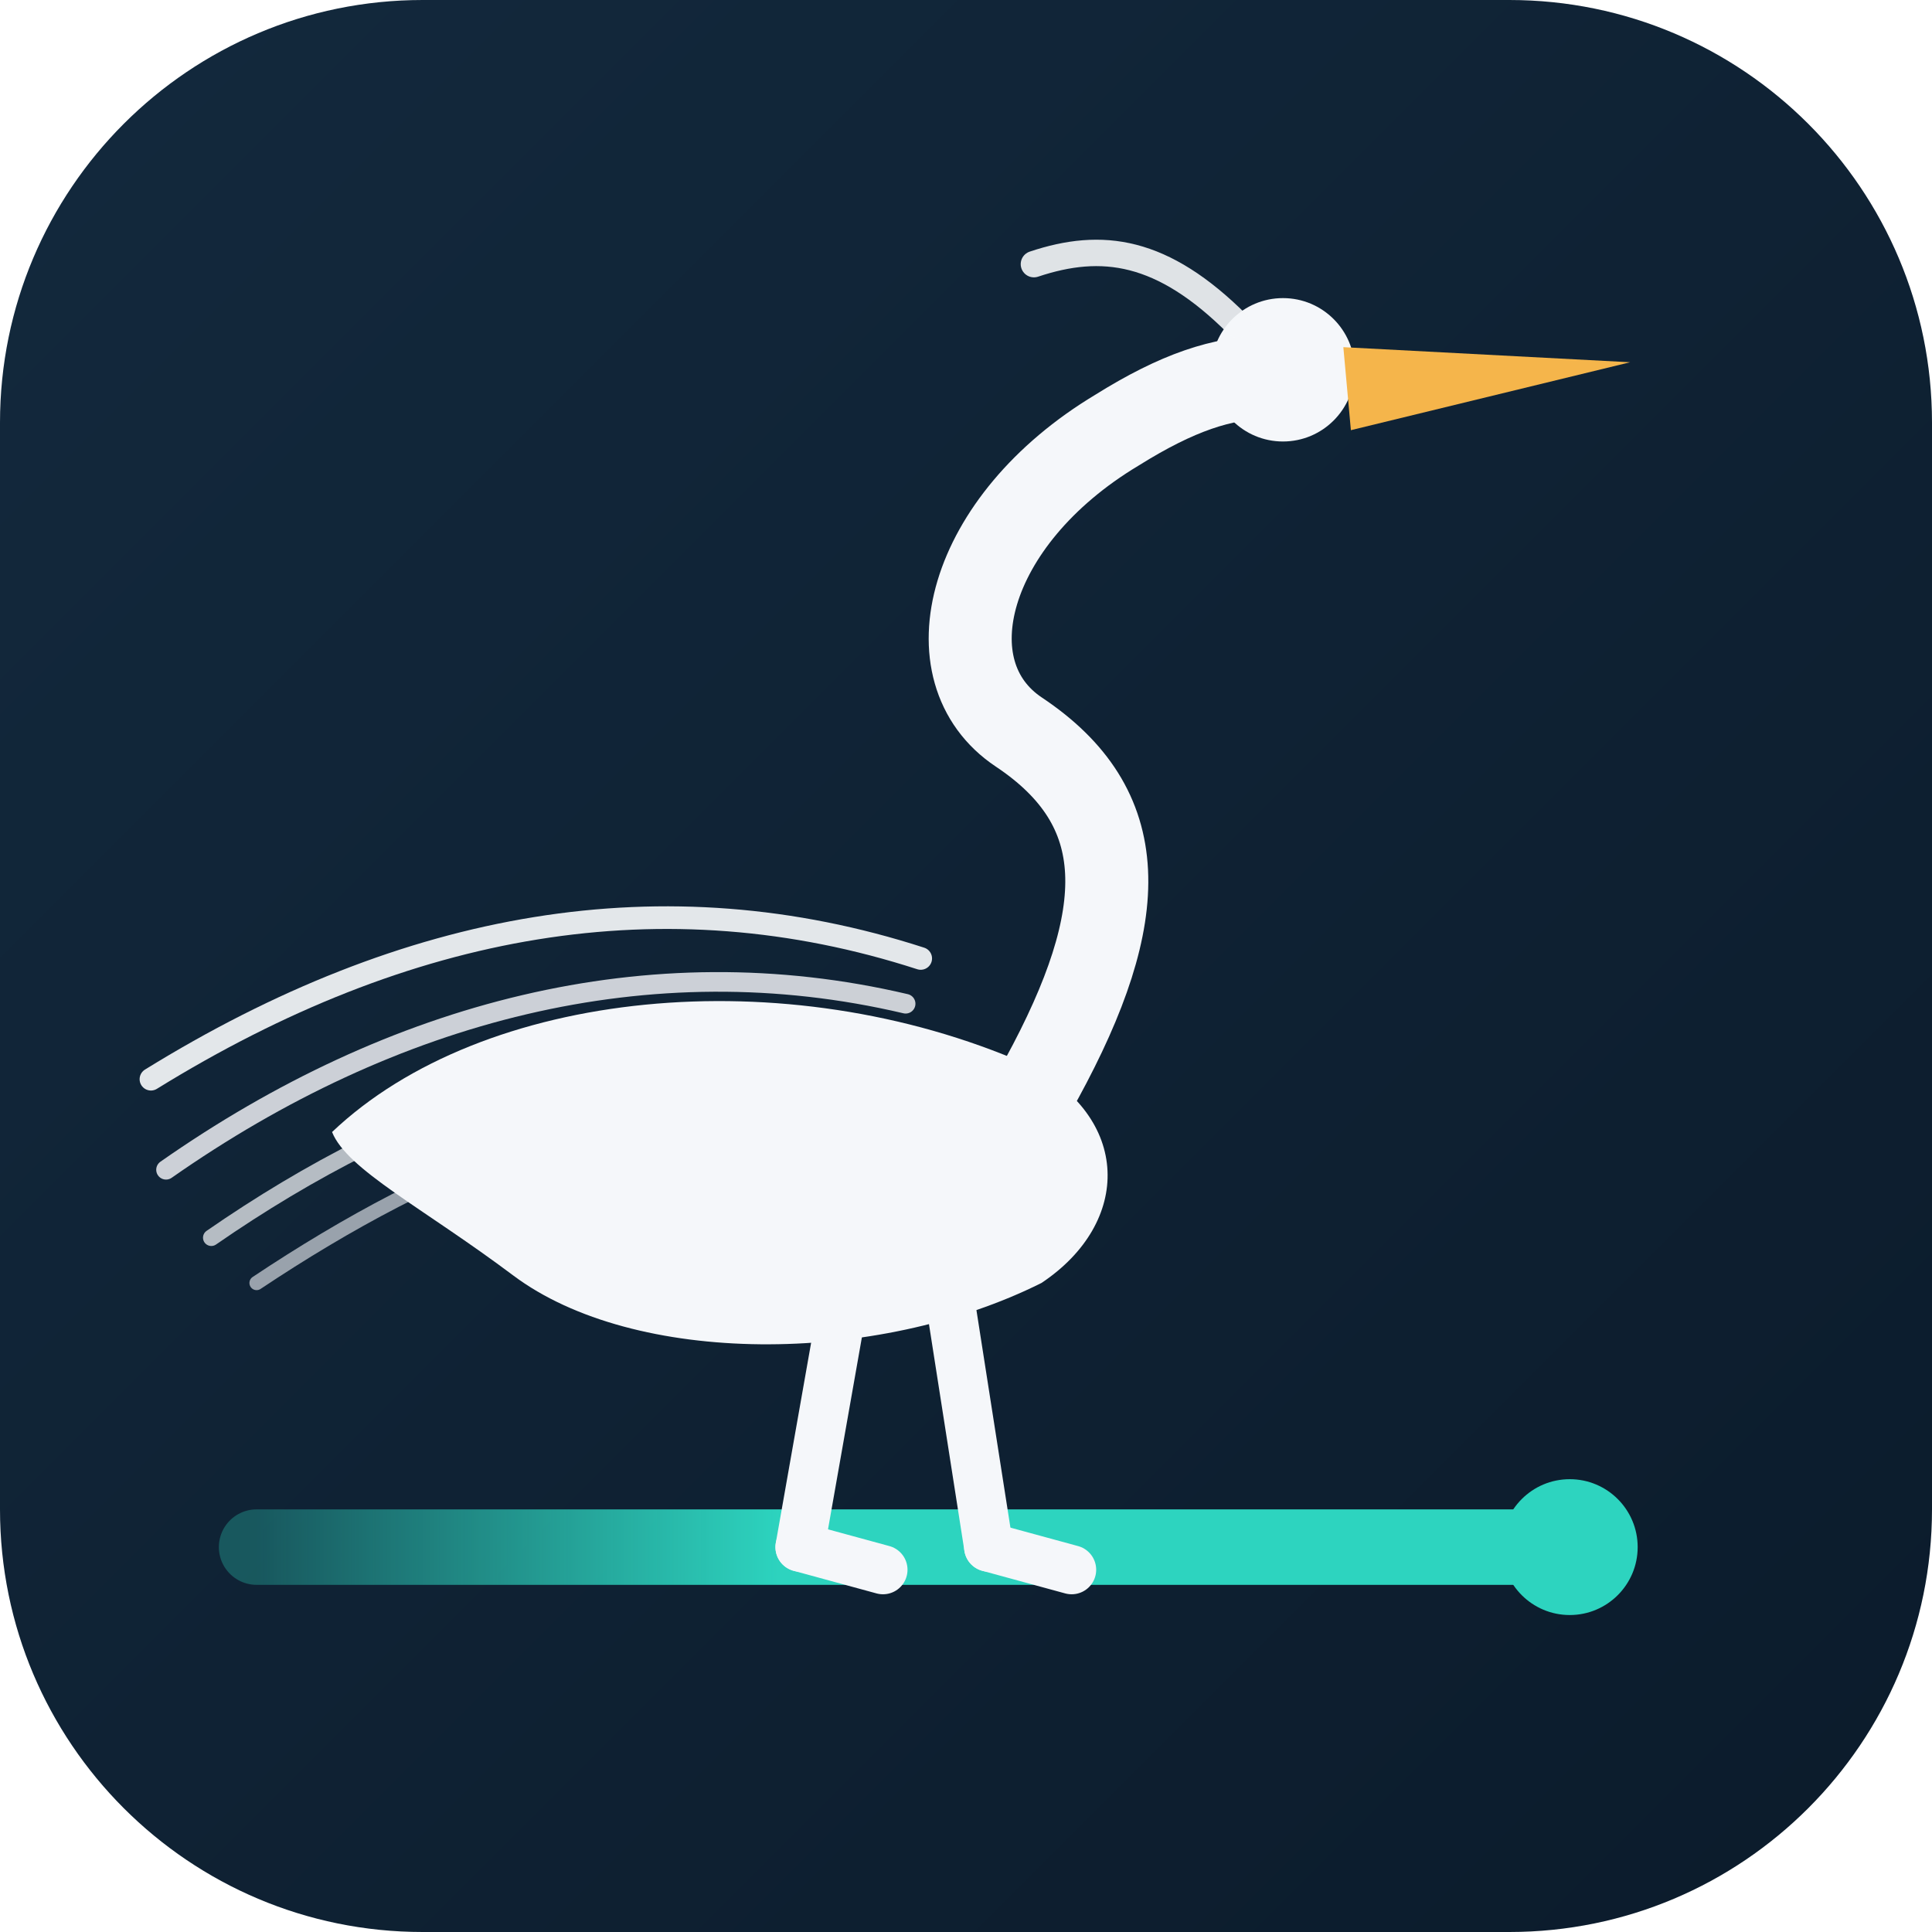
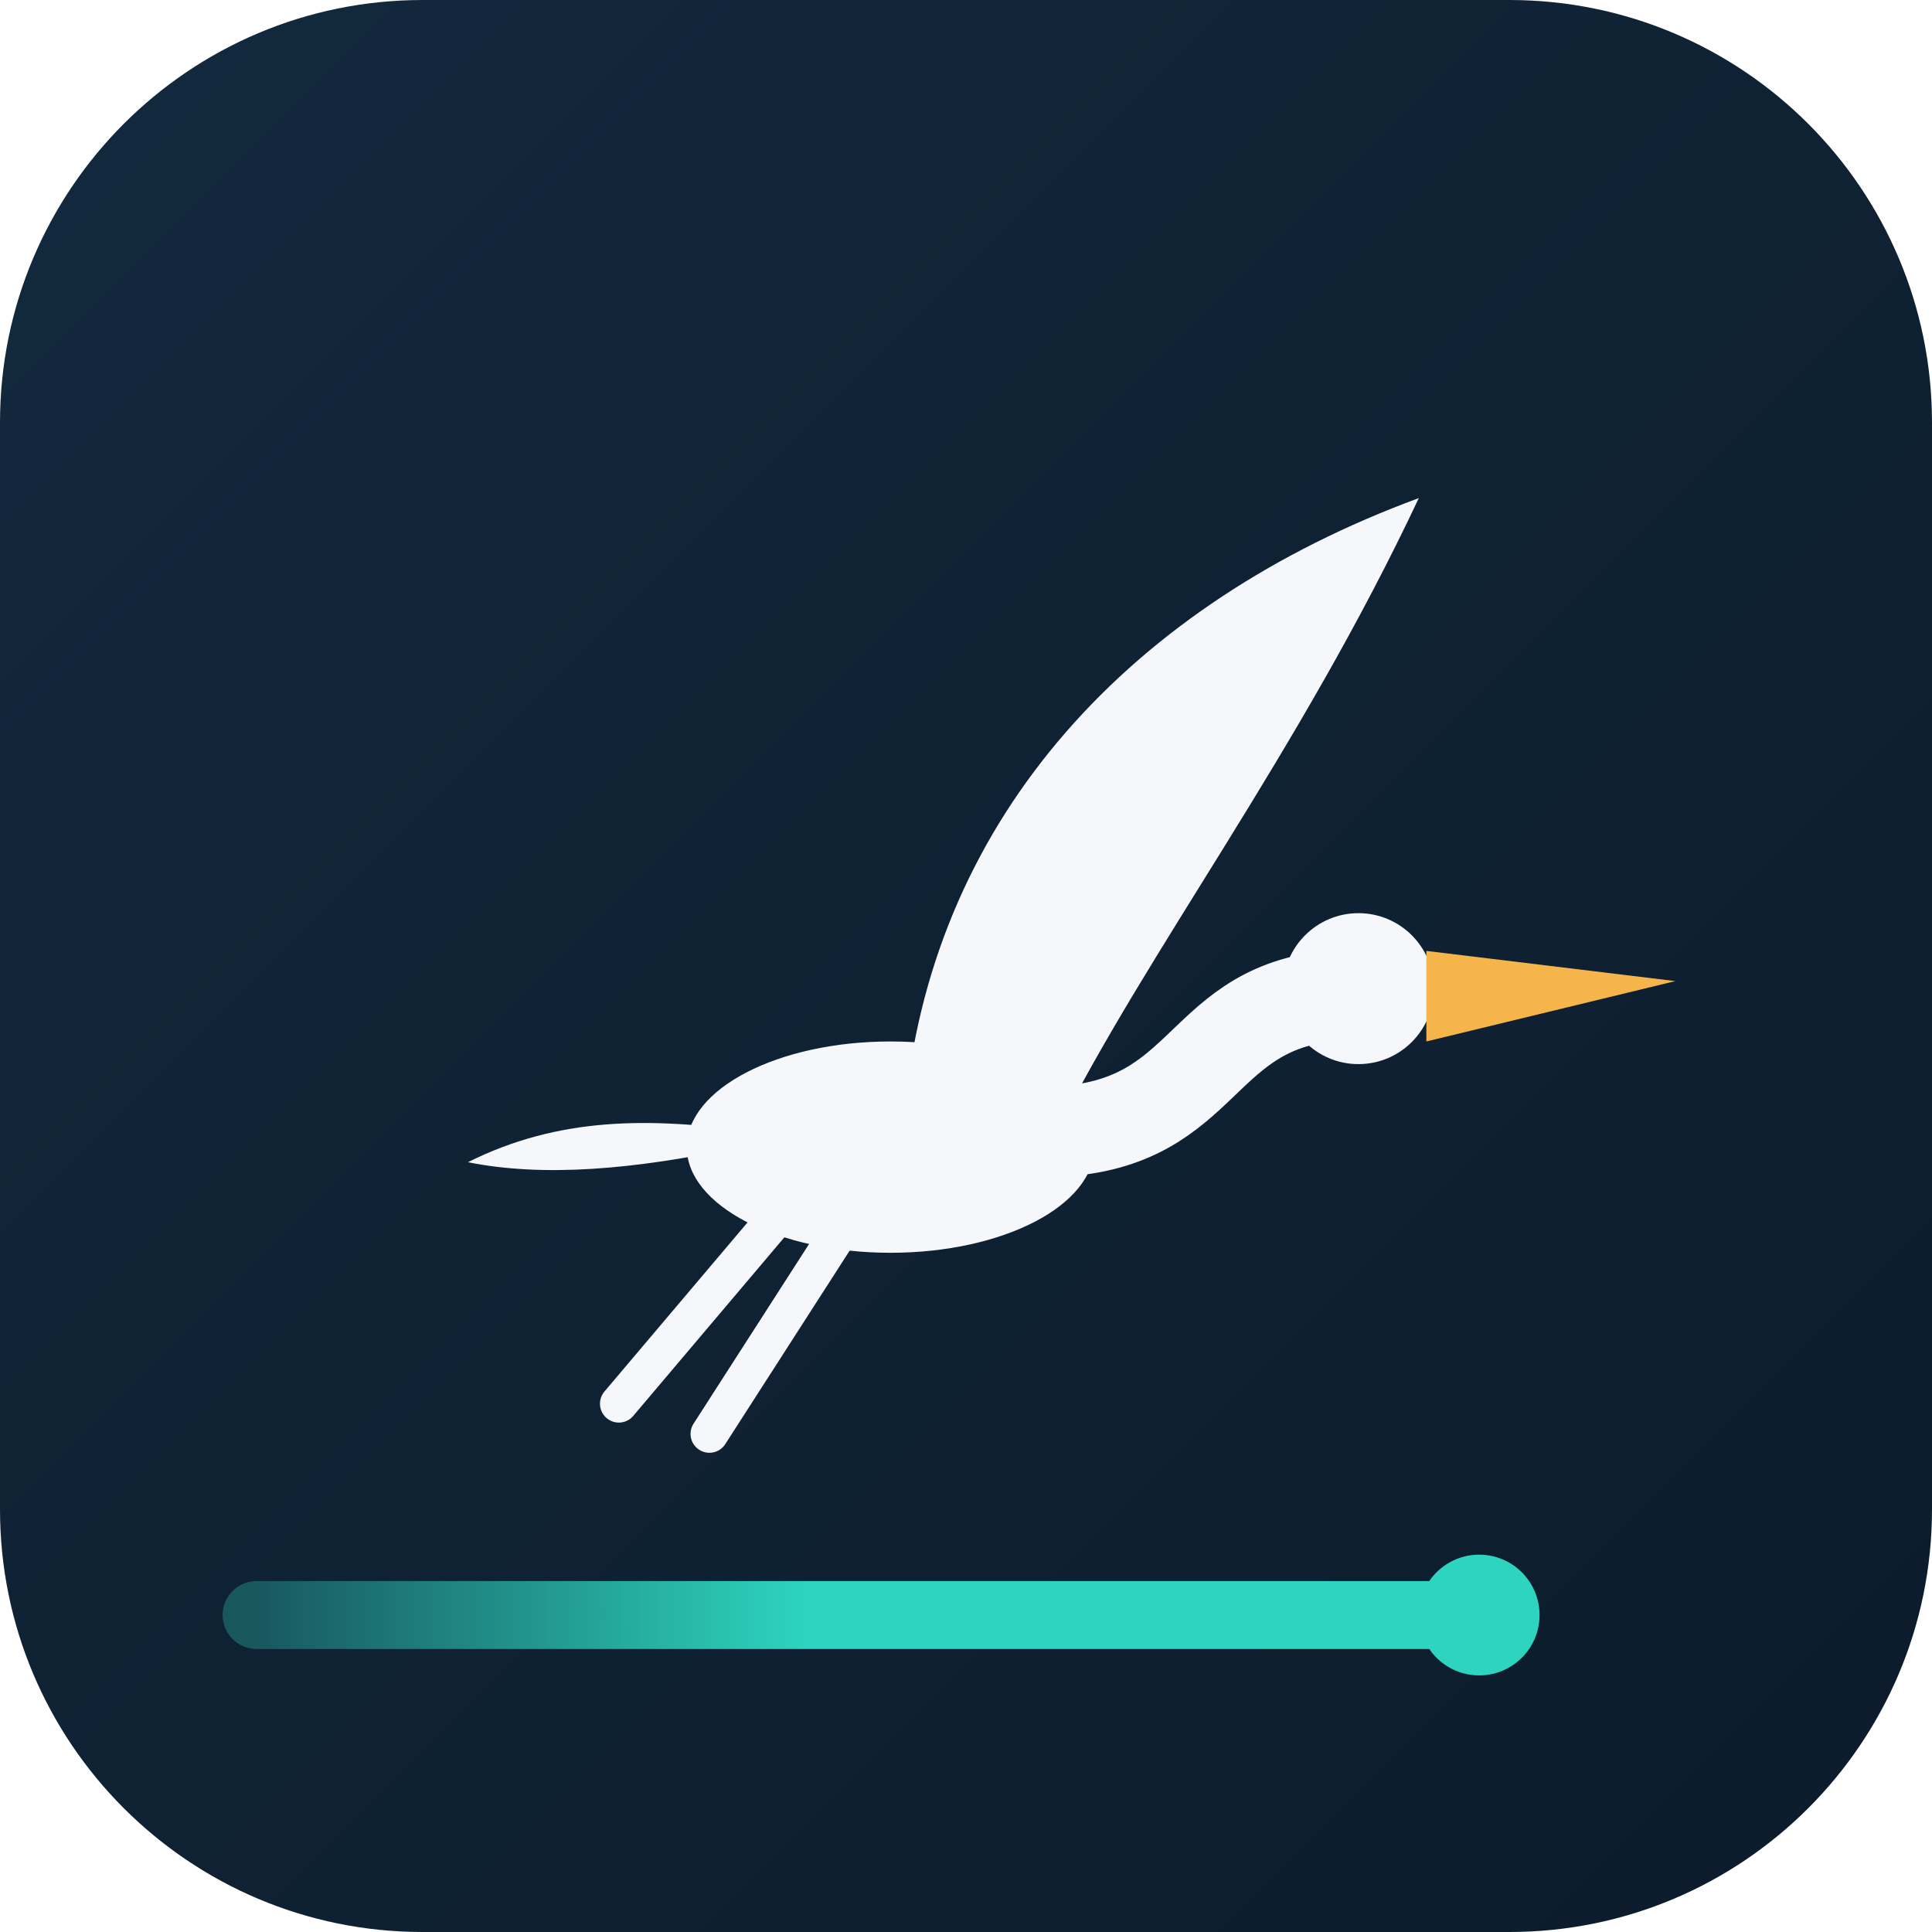
<svg xmlns="http://www.w3.org/2000/svg" width="256" height="256" viewBox="0 0 256 256" role="img" aria-label="Egret icon">
  <defs>
    <linearGradient id="bg" x1="0" y1="0" x2="1" y2="1">
      <stop offset="0" stop-color="#13293D" />
      <stop offset="1" stop-color="#0B1B2B" />
    </linearGradient>
-     <linearGradient id="egress" gradientUnits="userSpaceOnUse" x1="34" y1="205" x2="208" y2="205">
+     <linearGradient id="egress" gradientUnits="userSpaceOnUse" x1="34" y1="214" x2="196" y2="214">
      <stop offset="0" stop-color="#2DD4BF" stop-opacity="0.30" />
-       <stop offset="0.4" stop-color="#2DD4BF" />
+       <stop offset="0.45" stop-color="#2DD4BF" />
      <stop offset="1" stop-color="#2DD4BF" />
    </linearGradient>
  </defs>
  <rect x="0" y="0" width="256" height="256" rx="56" fill="url(#bg)" />
-   <line x1="34" y1="205" x2="208" y2="205" stroke="url(#egress)" stroke-width="10" stroke-linecap="round" />
-   <circle cx="208" cy="205" r="9" fill="#2DD4BF" />
-   <g stroke="#F5F7FA" stroke-width="6.5" stroke-linecap="round" stroke-linejoin="round">
-     <path d="M112 171 L106 205" />
-     <path d="M126 173 L131 205" />
-     <path d="M106 205 l11 3" />
-     <path d="M131 205 l11 3" />
+   <line x1="34" y1="214" x2="196" y2="214" stroke="url(#egress)" stroke-width="9" stroke-linecap="round" />
+   <circle cx="196" cy="214" r="8" fill="#2DD4BF" />
+   <g stroke="#F5F7FA" stroke-width="5" stroke-linecap="round">
+     <path d="M104 160 L82 186" />
+     <path d="M112 162 L94 190" />
  </g>
-   <g fill="none" stroke="#F5F7FA" stroke-linecap="round">
-     <path d="M122 127 C88 116 54 122 20 143" stroke-width="3" opacity="0.92" />
-     <path d="M120 133 C86 125 52 134 22 155" stroke-width="2.6" opacity="0.82" />
-     <path d="M116 140 C84 135 54 146 28 164" stroke-width="2.2" opacity="0.72" />
-     <path d="M112 146 C84 143 58 154 34 170" stroke-width="1.9" opacity="0.6" />
-   </g>
-   <path d="M44 150 C64 131 104 127 136 141 C150 148 150 162 138 170            C116 181 84 181 68 169 C56 160 46 155 44 150 Z" fill="#F5F7FA" />
-   <path d="M138 143 C150 121 150 107 135 97 C123 89 128 69 148 57            C156 52 162 50 168 50" fill="none" stroke="#F5F7FA" stroke-width="11" stroke-linecap="round" stroke-linejoin="round" />
-   <circle cx="170" cy="49" r="9.5" fill="#F5F7FA" />
-   <path d="M164 43 C154 33 146 32 137 35" fill="none" stroke="#F5F7FA" stroke-width="3.5" stroke-linecap="round" opacity="0.9" />
-   <path d="M178 46 L216 48 L179 57 Z" fill="#F5B54B" />
+   <path d="M98 152 C84 155 72 156 62 154 C74 148 86 148 100 150 Z" fill="#F5F7FA" />
+   <ellipse cx="118" cy="152" rx="27" ry="14" fill="#F5F7FA" />
+   <path d="M120 146 C124 108 150 80 188 66 C172 100 152 126 140 150 C132 152 124 150 120 146 Z" fill="#F5F7FA" />
+   <path d="M138 150 C160 150 158 134 176 132" fill="none" stroke="#F5F7FA" stroke-width="12" stroke-linecap="round" />
+   <circle cx="180" cy="131" r="10" fill="#F5F7FA" />
+   <path d="M189 126 L222 130 L189 138 Z" fill="#F5B54B" />
</svg>
